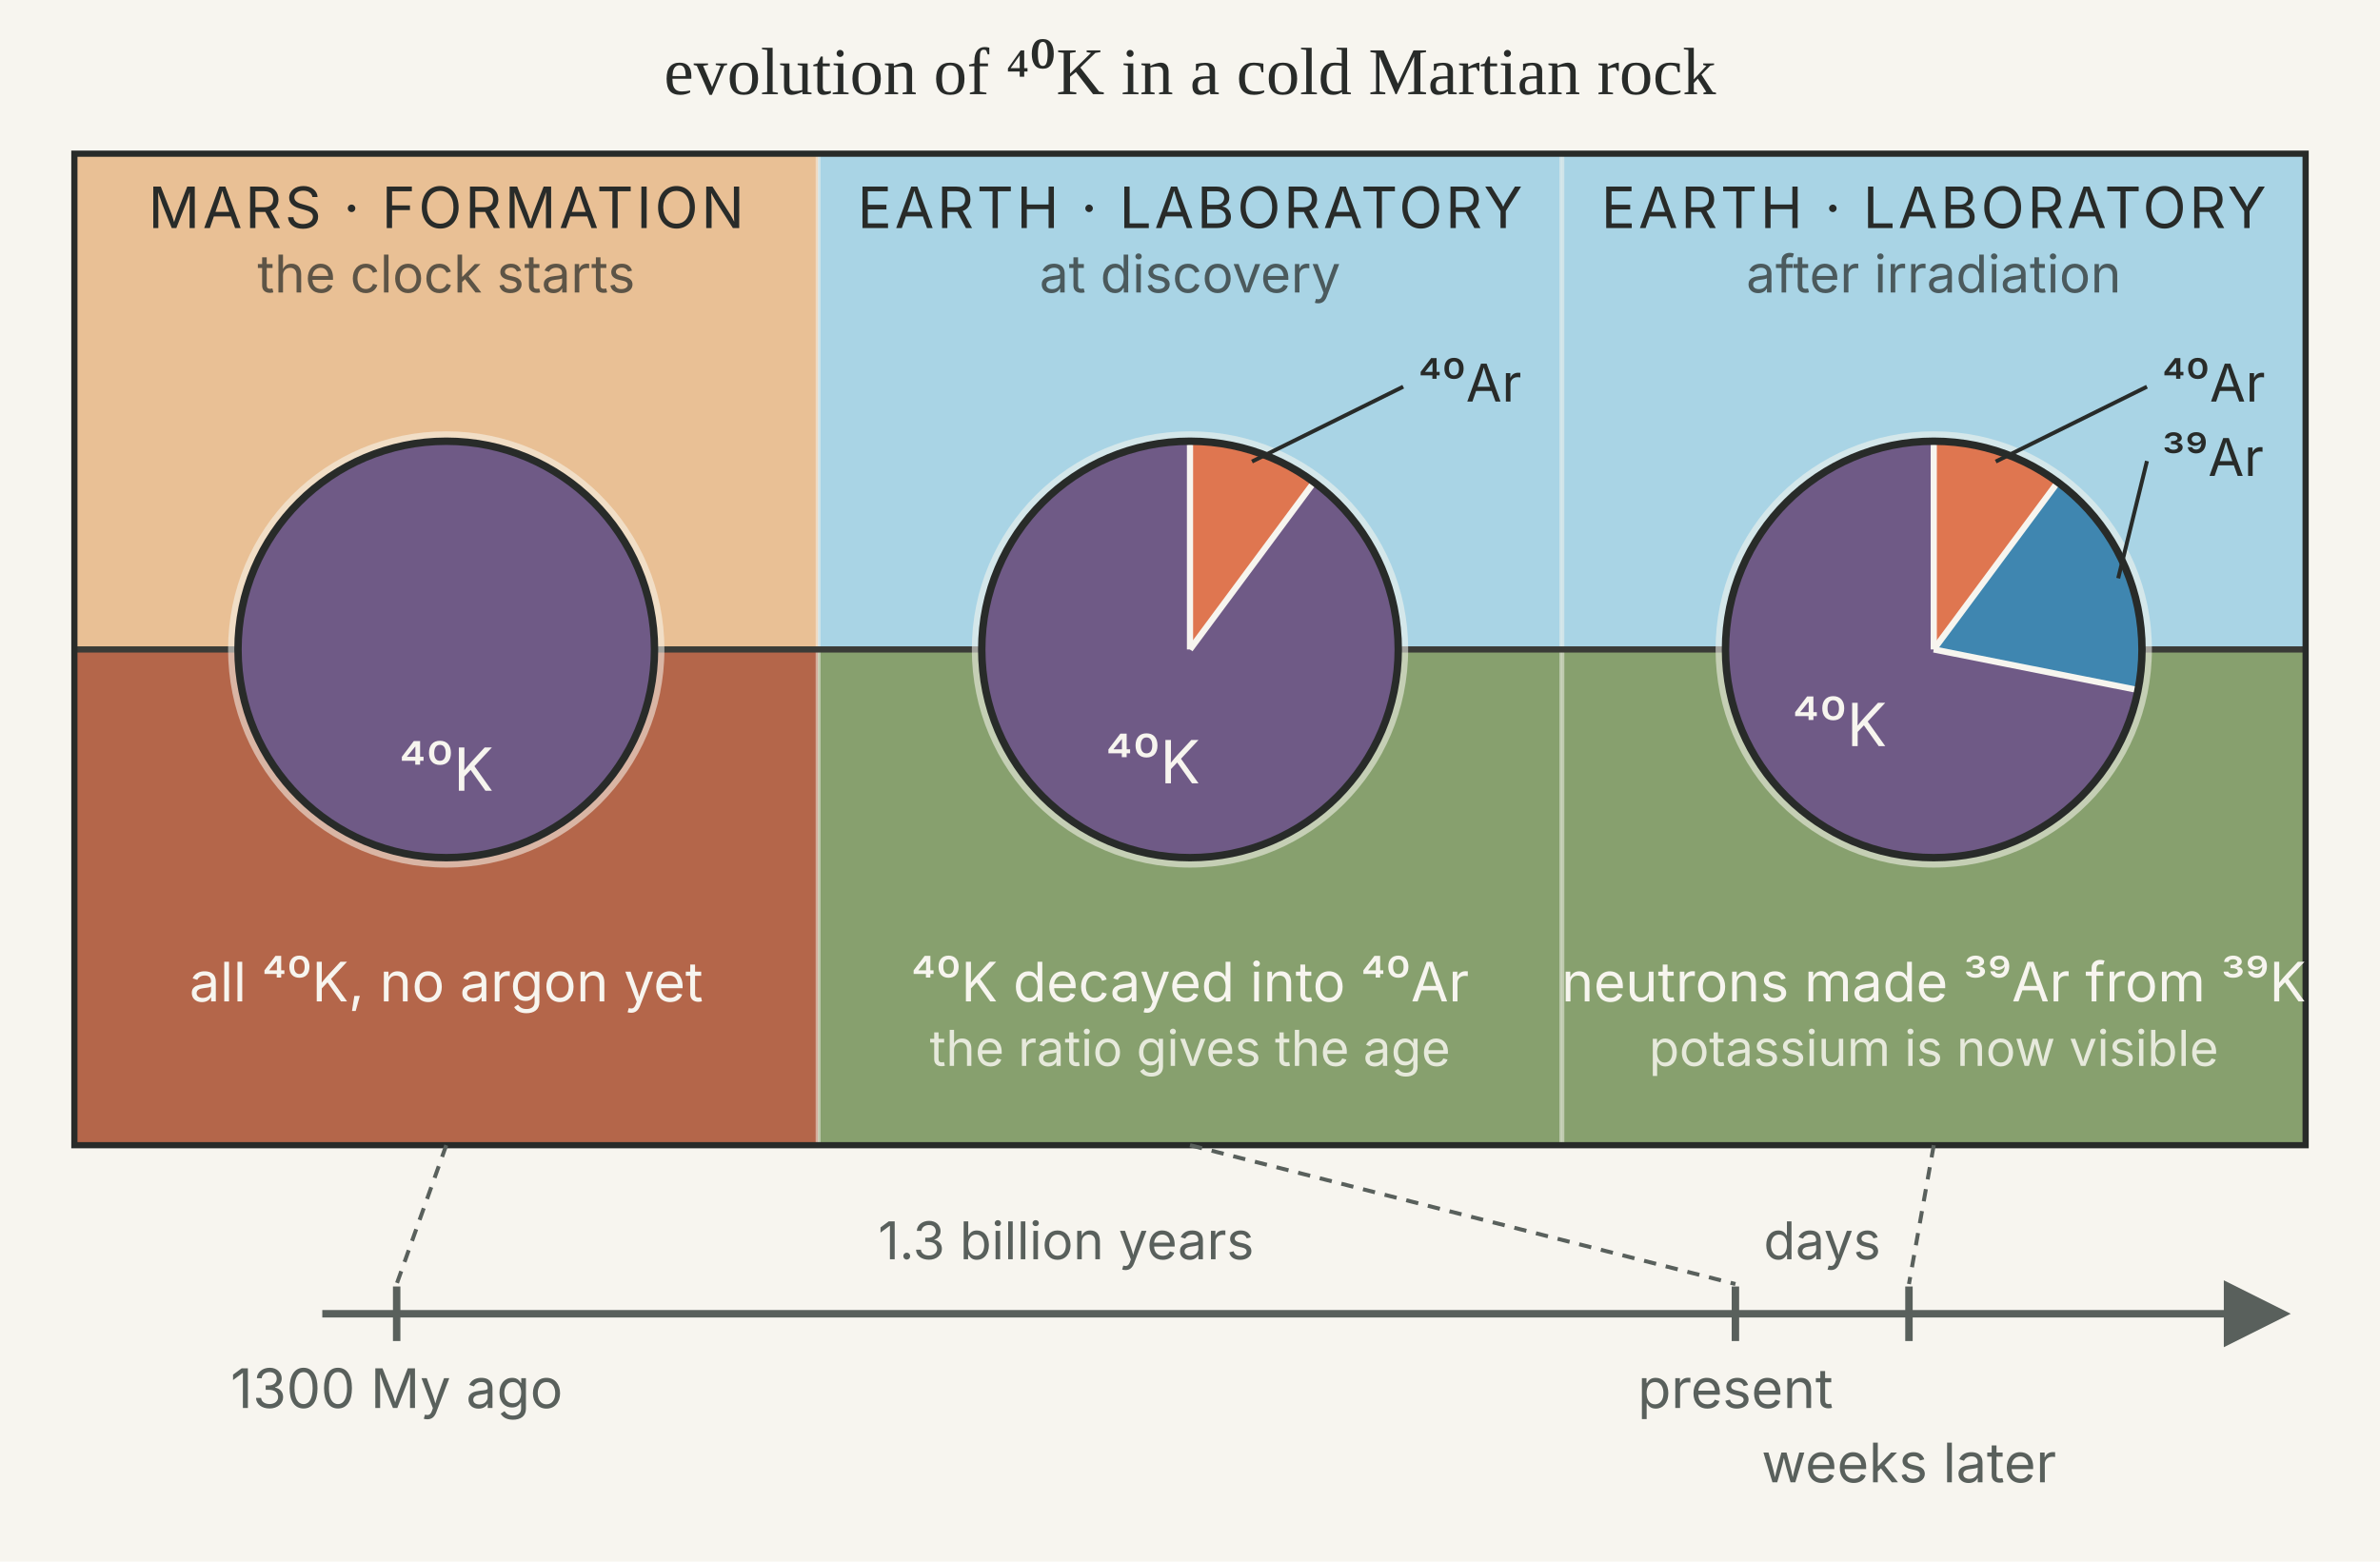
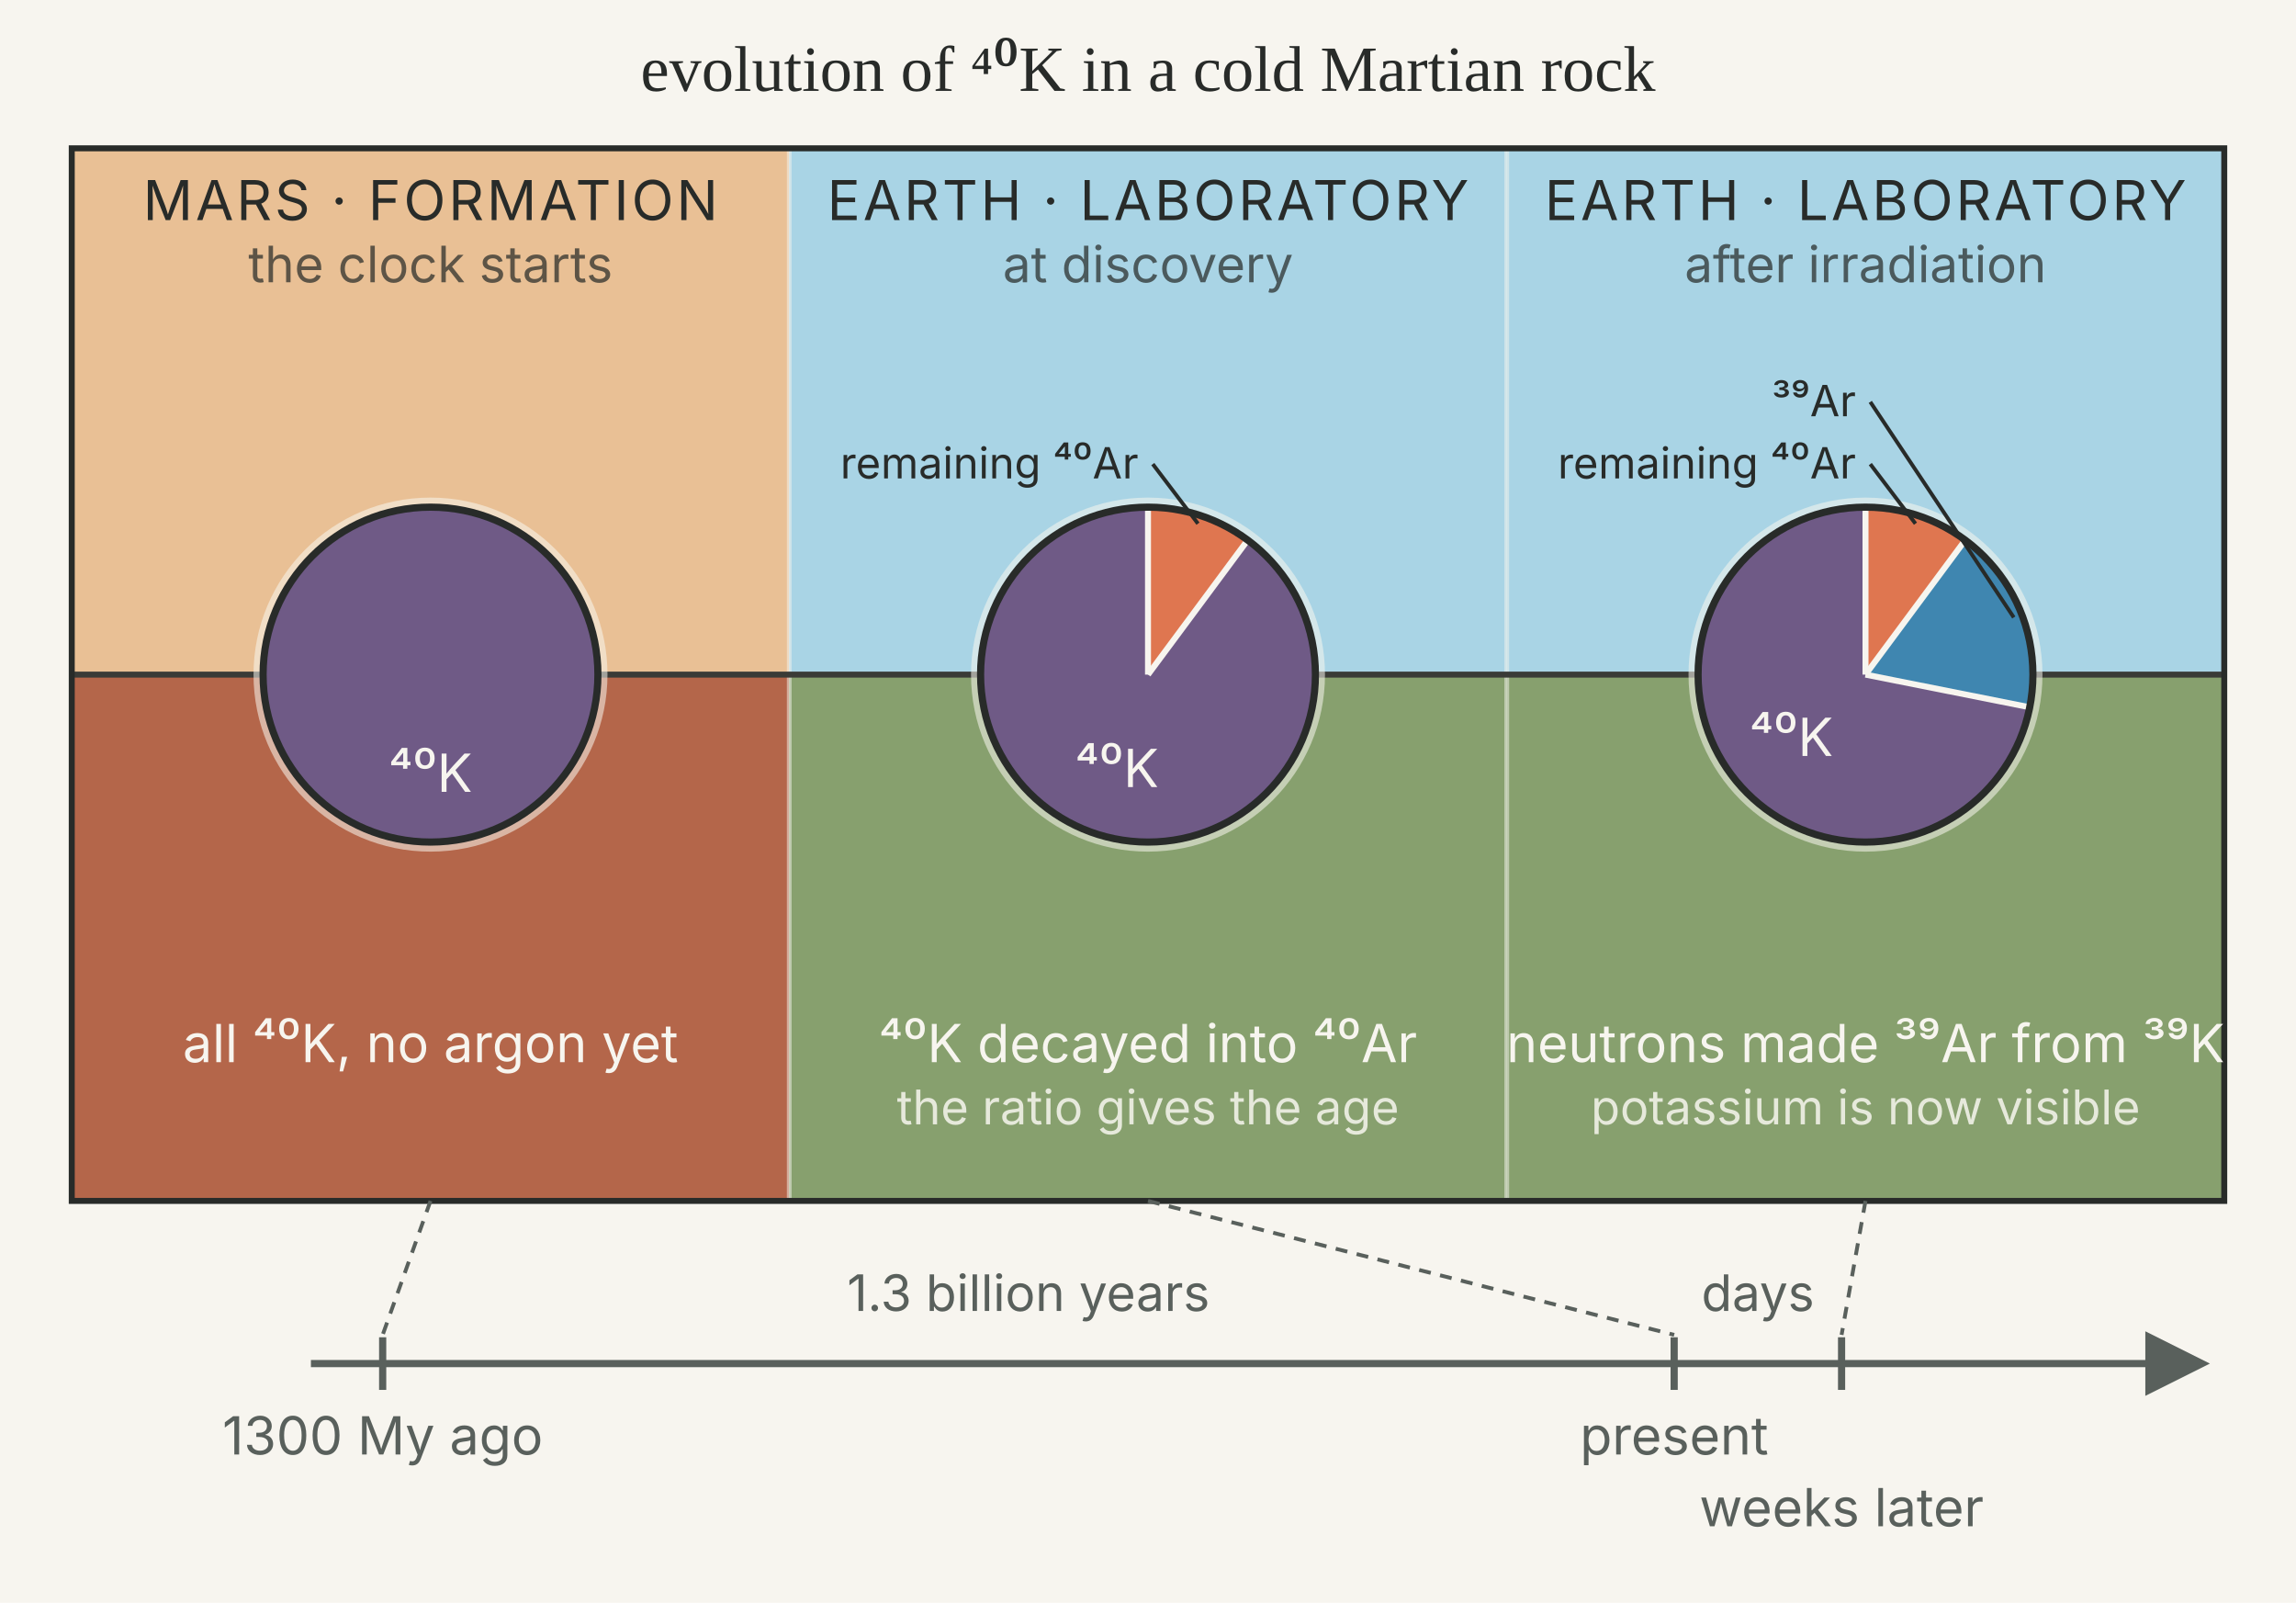
- <svg xmlns="http://www.w3.org/2000/svg" viewBox="0 0 960 630" role="img" aria-labelledby="title description">
-   <rect width="960" height="630" fill="#f7f5ef" />
+ <svg xmlns="http://www.w3.org/2000/svg" viewBox="0 0 960 670" role="img" aria-labelledby="title description">
+   <rect width="960" height="670" fill="#f7f5ef" />
  <text x="480" y="38" text-anchor="middle" fill="#282b29" font-family="Georgia, 'Times New Roman', serif" font-size="27">evolution of ⁴⁰K in a cold Martian rock</text>
  <g font-family="Inter, Arial, sans-serif">
-     <rect x="30" y="62" width="300" height="200" fill="#e9c095" />
-     <rect x="30" y="262" width="300" height="200" fill="#b4664a" />
-     <rect x="330" y="62" width="300" height="200" fill="#a9d4e5" />
-     <rect x="330" y="262" width="300" height="200" fill="#87a06e" />
-     <rect x="630" y="62" width="300" height="200" fill="#a9d4e5" />
-     <rect x="630" y="262" width="300" height="200" fill="#87a06e" />
-     <line x1="330" y1="62" x2="330" y2="462" stroke="#f7f5ef" stroke-opacity="0.5" stroke-width="2" />
-     <line x1="630" y1="62" x2="630" y2="462" stroke="#f7f5ef" stroke-opacity="0.5" stroke-width="2" />
-     <line x1="30" y1="262" x2="930" y2="262" stroke="#3a3b37" stroke-width="2.5" />
-     <rect x="30" y="62" width="900" height="400" fill="none" stroke="#282b29" stroke-width="2.5" />
+     <rect x="30" y="62" width="300" height="220" fill="#e9c095" />
+     <rect x="30" y="282" width="300" height="220" fill="#b4664a" />
+     <rect x="330" y="62" width="300" height="220" fill="#a9d4e5" />
+     <rect x="330" y="282" width="300" height="220" fill="#87a06e" />
+     <rect x="630" y="62" width="300" height="220" fill="#a9d4e5" />
+     <rect x="630" y="282" width="300" height="220" fill="#87a06e" />
+     <line x1="330" y1="62" x2="330" y2="502" stroke="#f7f5ef" stroke-opacity="0.5" stroke-width="2" />
+     <line x1="630" y1="62" x2="630" y2="502" stroke="#f7f5ef" stroke-opacity="0.5" stroke-width="2" />
+     <line x1="30" y1="282" x2="930" y2="282" stroke="#3a3b37" stroke-width="2.5" />
+     <rect x="30" y="62" width="900" height="440" fill="none" stroke="#282b29" stroke-width="2.5" />
    <text x="180" y="92" text-anchor="middle" fill="#282b29" font-size="23" letter-spacing="1.2">MARS · FORMATION</text>
    <text x="180" y="118" text-anchor="middle" fill="#282b29" fill-opacity="0.72" font-size="21">the clock starts</text>
-     <circle cx="180.0" cy="262.0" r="88" fill="#f7f5ef" fill-opacity="0.55" />
-     <circle cx="180.0" cy="262.0" r="84" fill="#6f5a86" />
-     <circle cx="180.0" cy="262.0" r="84" fill="none" stroke="#282b29" stroke-width="3" />
-     <text x="180" y="319" text-anchor="middle" fill="#f7f5ef" font-size="24">⁴⁰K</text>
-     <text x="180" y="404" text-anchor="middle" fill="#f7f5ef" font-size="22">all ⁴⁰K, no argon yet</text>
+     <circle cx="180.0" cy="282.0" r="74" fill="#f7f5ef" fill-opacity="0.55" />
+     <circle cx="180.0" cy="282.0" r="70" fill="#6f5a86" />
+     <circle cx="180.0" cy="282.0" r="70" fill="none" stroke="#282b29" stroke-width="3" />
+     <text x="180" y="331" text-anchor="middle" fill="#f7f5ef" font-size="22">⁴⁰K</text>
+     <text x="180" y="444" text-anchor="middle" fill="#f7f5ef" font-size="22">all ⁴⁰K, no argon yet</text>
    <text x="480" y="92" text-anchor="middle" fill="#282b29" font-size="23" letter-spacing="1.2">EARTH · LABORATORY</text>
    <text x="480" y="118" text-anchor="middle" fill="#282b29" fill-opacity="0.72" font-size="21">at discovery</text>
-     <circle cx="480.0" cy="262.0" r="88" fill="#f7f5ef" fill-opacity="0.55" />
-     <path d="M480.0 262.0 L480.00 178.00 A84 84 0 0 1 530.03 194.52 Z" fill="#df7650" />
-     <path d="M480.0 262.0 L530.03 194.52 A84 84 0 1 1 480.00 178.00 Z" fill="#6f5a86" />
-     <line x1="480.0" y1="262.0" x2="480.00" y2="178.00" stroke="#f7f5ef" stroke-width="2.5" />
-     <line x1="480.0" y1="262.0" x2="530.03" y2="194.52" stroke="#f7f5ef" stroke-width="2.5" />
-     <circle cx="480.0" cy="262.0" r="84" fill="none" stroke="#282b29" stroke-width="3" />
-     <line x1="505.0" y1="186.2" x2="566.0" y2="156.0" stroke="#282b29" stroke-width="1.6" />
-     <text x="572.0" y="162.0" fill="#282b29" font-size="21">⁴⁰Ar</text>
-     <text x="465" y="316" text-anchor="middle" fill="#f7f5ef" font-size="24">⁴⁰K</text>
-     <text x="480" y="404" text-anchor="middle" fill="#f7f5ef" font-size="22">⁴⁰K decayed into ⁴⁰Ar</text>
-     <text x="480" y="430" text-anchor="middle" fill="#f7f5ef" fill-opacity="0.85" font-size="20">the ratio gives the age</text>
+     <circle cx="480.0" cy="282.0" r="74" fill="#f7f5ef" fill-opacity="0.55" />
+     <path d="M480.0 282.0 L480.00 212.00 A70 70 0 0 1 521.69 225.77 Z" fill="#df7650" />
+     <path d="M480.0 282.0 L521.69 225.77 A70 70 0 1 1 480.00 212.00 Z" fill="#6f5a86" />
+     <line x1="480.0" y1="282.0" x2="480.00" y2="212.00" stroke="#f7f5ef" stroke-width="2.5" />
+     <line x1="480.0" y1="282.0" x2="521.69" y2="225.77" stroke="#f7f5ef" stroke-width="2.5" />
+     <circle cx="480.0" cy="282.0" r="70" fill="none" stroke="#282b29" stroke-width="3" />
+     <text x="467" y="329" text-anchor="middle" fill="#f7f5ef" font-size="22">⁴⁰K</text>
+     <line x1="482.0" y1="194" x2="500.9" y2="218.9" stroke="#282b29" stroke-width="1.6" />
+     <text x="476.0" y="200" text-anchor="end" fill="#282b29" font-size="18">remaining ⁴⁰Ar</text>
+     <text x="480" y="444" text-anchor="middle" fill="#f7f5ef" font-size="22">⁴⁰K decayed into ⁴⁰Ar</text>
+     <text x="480" y="470" text-anchor="middle" fill="#f7f5ef" fill-opacity="0.85" font-size="20">the ratio gives the age</text>
    <text x="780" y="92" text-anchor="middle" fill="#282b29" font-size="23" letter-spacing="1.2">EARTH · LABORATORY</text>
    <text x="780" y="118" text-anchor="middle" fill="#282b29" fill-opacity="0.72" font-size="21">after irradiation</text>
-     <circle cx="780.0" cy="262.0" r="88" fill="#f7f5ef" fill-opacity="0.55" />
-     <path d="M780.0 262.0 L780.00 178.00 A84 84 0 0 1 830.03 194.52 Z" fill="#df7650" />
-     <path d="M780.0 262.0 L830.03 194.52 A84 84 0 0 1 862.39 278.38 Z" fill="#3f86b0" />
-     <path d="M780.0 262.0 L862.39 278.38 A84 84 0 1 1 780.00 178.00 Z" fill="#6f5a86" />
-     <line x1="780.0" y1="262.0" x2="780.00" y2="178.00" stroke="#f7f5ef" stroke-width="2.5" />
-     <line x1="780.0" y1="262.0" x2="830.03" y2="194.52" stroke="#f7f5ef" stroke-width="2.5" />
-     <line x1="780.0" y1="262.0" x2="862.39" y2="278.38" stroke="#f7f5ef" stroke-width="2.5" />
-     <circle cx="780.0" cy="262.0" r="84" fill="none" stroke="#282b29" stroke-width="3" />
-     <line x1="805.0" y1="186.2" x2="866.0" y2="156.0" stroke="#282b29" stroke-width="1.6" />
-     <text x="872.0" y="162.0" fill="#282b29" font-size="21">⁴⁰Ar</text>
-     <line x1="854.4" y1="233.3" x2="866.0" y2="186.0" stroke="#282b29" stroke-width="1.6" />
-     <text x="872.0" y="192.0" fill="#282b29" font-size="21">³⁹Ar</text>
-     <text x="742" y="301" text-anchor="middle" fill="#f7f5ef" font-size="24">⁴⁰K</text>
-     <text x="780" y="404" text-anchor="middle" fill="#f7f5ef" font-size="22">neutrons made ³⁹Ar from ³⁹K</text>
-     <text x="780" y="430" text-anchor="middle" fill="#f7f5ef" fill-opacity="0.85" font-size="20">potassium is now visible</text>
+     <circle cx="780.0" cy="282.0" r="74" fill="#f7f5ef" fill-opacity="0.55" />
+     <path d="M780.0 282.0 L780.00 212.00 A70 70 0 0 1 821.69 225.77 Z" fill="#df7650" />
+     <path d="M780.0 282.0 L821.69 225.77 A70 70 0 0 1 848.66 295.65 Z" fill="#3f86b0" />
+     <path d="M780.0 282.0 L848.66 295.65 A70 70 0 1 1 780.00 212.00 Z" fill="#6f5a86" />
+     <line x1="780.0" y1="282.0" x2="780.00" y2="212.00" stroke="#f7f5ef" stroke-width="2.5" />
+     <line x1="780.0" y1="282.0" x2="821.69" y2="225.77" stroke="#f7f5ef" stroke-width="2.5" />
+     <line x1="780.0" y1="282.0" x2="848.66" y2="295.65" stroke="#f7f5ef" stroke-width="2.5" />
+     <circle cx="780.0" cy="282.0" r="70" fill="none" stroke="#282b29" stroke-width="3" />
+     <text x="749" y="316" text-anchor="middle" fill="#f7f5ef" font-size="22">⁴⁰K</text>
+     <line x1="782.0" y1="168" x2="842.0" y2="258.1" stroke="#282b29" stroke-width="1.6" />
+     <text x="776.0" y="174" text-anchor="end" fill="#282b29" font-size="18">³⁹Ar</text>
+     <line x1="782.0" y1="194" x2="800.9" y2="218.9" stroke="#282b29" stroke-width="1.6" />
+     <text x="776.0" y="200" text-anchor="end" fill="#282b29" font-size="18">remaining ⁴⁰Ar</text>
+     <text x="780" y="444" text-anchor="middle" fill="#f7f5ef" font-size="22">neutrons made ³⁹Ar from ³⁹K</text>
+     <text x="780" y="470" text-anchor="middle" fill="#f7f5ef" fill-opacity="0.85" font-size="20">potassium is now visible</text>
    <defs>
      <marker id="tarrow" markerWidth="9" markerHeight="9" refX="7" refY="4.5" orient="auto">
        <path d="M0 0 L9 4.5 L0 9 Z" fill="#59605c" />
      </marker>
    </defs>
-     <line x1="180" y1="462" x2="160" y2="518" stroke="#59605c" stroke-width="1.6" stroke-dasharray="5 4" />
-     <line x1="480" y1="462" x2="700" y2="518" stroke="#59605c" stroke-width="1.6" stroke-dasharray="5 4" />
-     <line x1="780" y1="462" x2="770" y2="518" stroke="#59605c" stroke-width="1.6" stroke-dasharray="5 4" />
-     <line x1="130" y1="530" x2="918" y2="530" stroke="#59605c" stroke-width="3" marker-end="url(#tarrow)" />
-     <line x1="160" y1="519" x2="160" y2="541" stroke="#59605c" stroke-width="3" />
-     <text x="160" y="568" text-anchor="middle" fill="#59605c" font-size="22">1300 My ago</text>
-     <line x1="700" y1="519" x2="700" y2="541" stroke="#59605c" stroke-width="3" />
-     <text x="700" y="568" text-anchor="middle" fill="#59605c" font-size="22">present</text>
-     <line x1="770" y1="519" x2="770" y2="541" stroke="#59605c" stroke-width="3" />
-     <text x="770" y="598" text-anchor="middle" fill="#59605c" font-size="22">weeks later</text>
-     <text x="430" y="508" text-anchor="middle" fill="#59605c" font-size="21">1.3 billion years</text>
-     <text x="735" y="508" text-anchor="middle" fill="#59605c" font-size="21">days</text>
+     <line x1="180" y1="502" x2="160" y2="558" stroke="#59605c" stroke-width="1.6" stroke-dasharray="5 4" />
+     <line x1="480" y1="502" x2="700" y2="558" stroke="#59605c" stroke-width="1.6" stroke-dasharray="5 4" />
+     <line x1="780" y1="502" x2="770" y2="558" stroke="#59605c" stroke-width="1.6" stroke-dasharray="5 4" />
+     <line x1="130" y1="570" x2="918" y2="570" stroke="#59605c" stroke-width="3" marker-end="url(#tarrow)" />
+     <line x1="160" y1="559" x2="160" y2="581" stroke="#59605c" stroke-width="3" />
+     <text x="160" y="608" text-anchor="middle" fill="#59605c" font-size="22">1300 My ago</text>
+     <line x1="700" y1="559" x2="700" y2="581" stroke="#59605c" stroke-width="3" />
+     <text x="700" y="608" text-anchor="middle" fill="#59605c" font-size="22">present</text>
+     <line x1="770" y1="559" x2="770" y2="581" stroke="#59605c" stroke-width="3" />
+     <text x="770" y="638" text-anchor="middle" fill="#59605c" font-size="22">weeks later</text>
+     <text x="430" y="548" text-anchor="middle" fill="#59605c" font-size="21">1.3 billion years</text>
+     <text x="735" y="548" text-anchor="middle" fill="#59605c" font-size="21">days</text>
  </g>
</svg>
